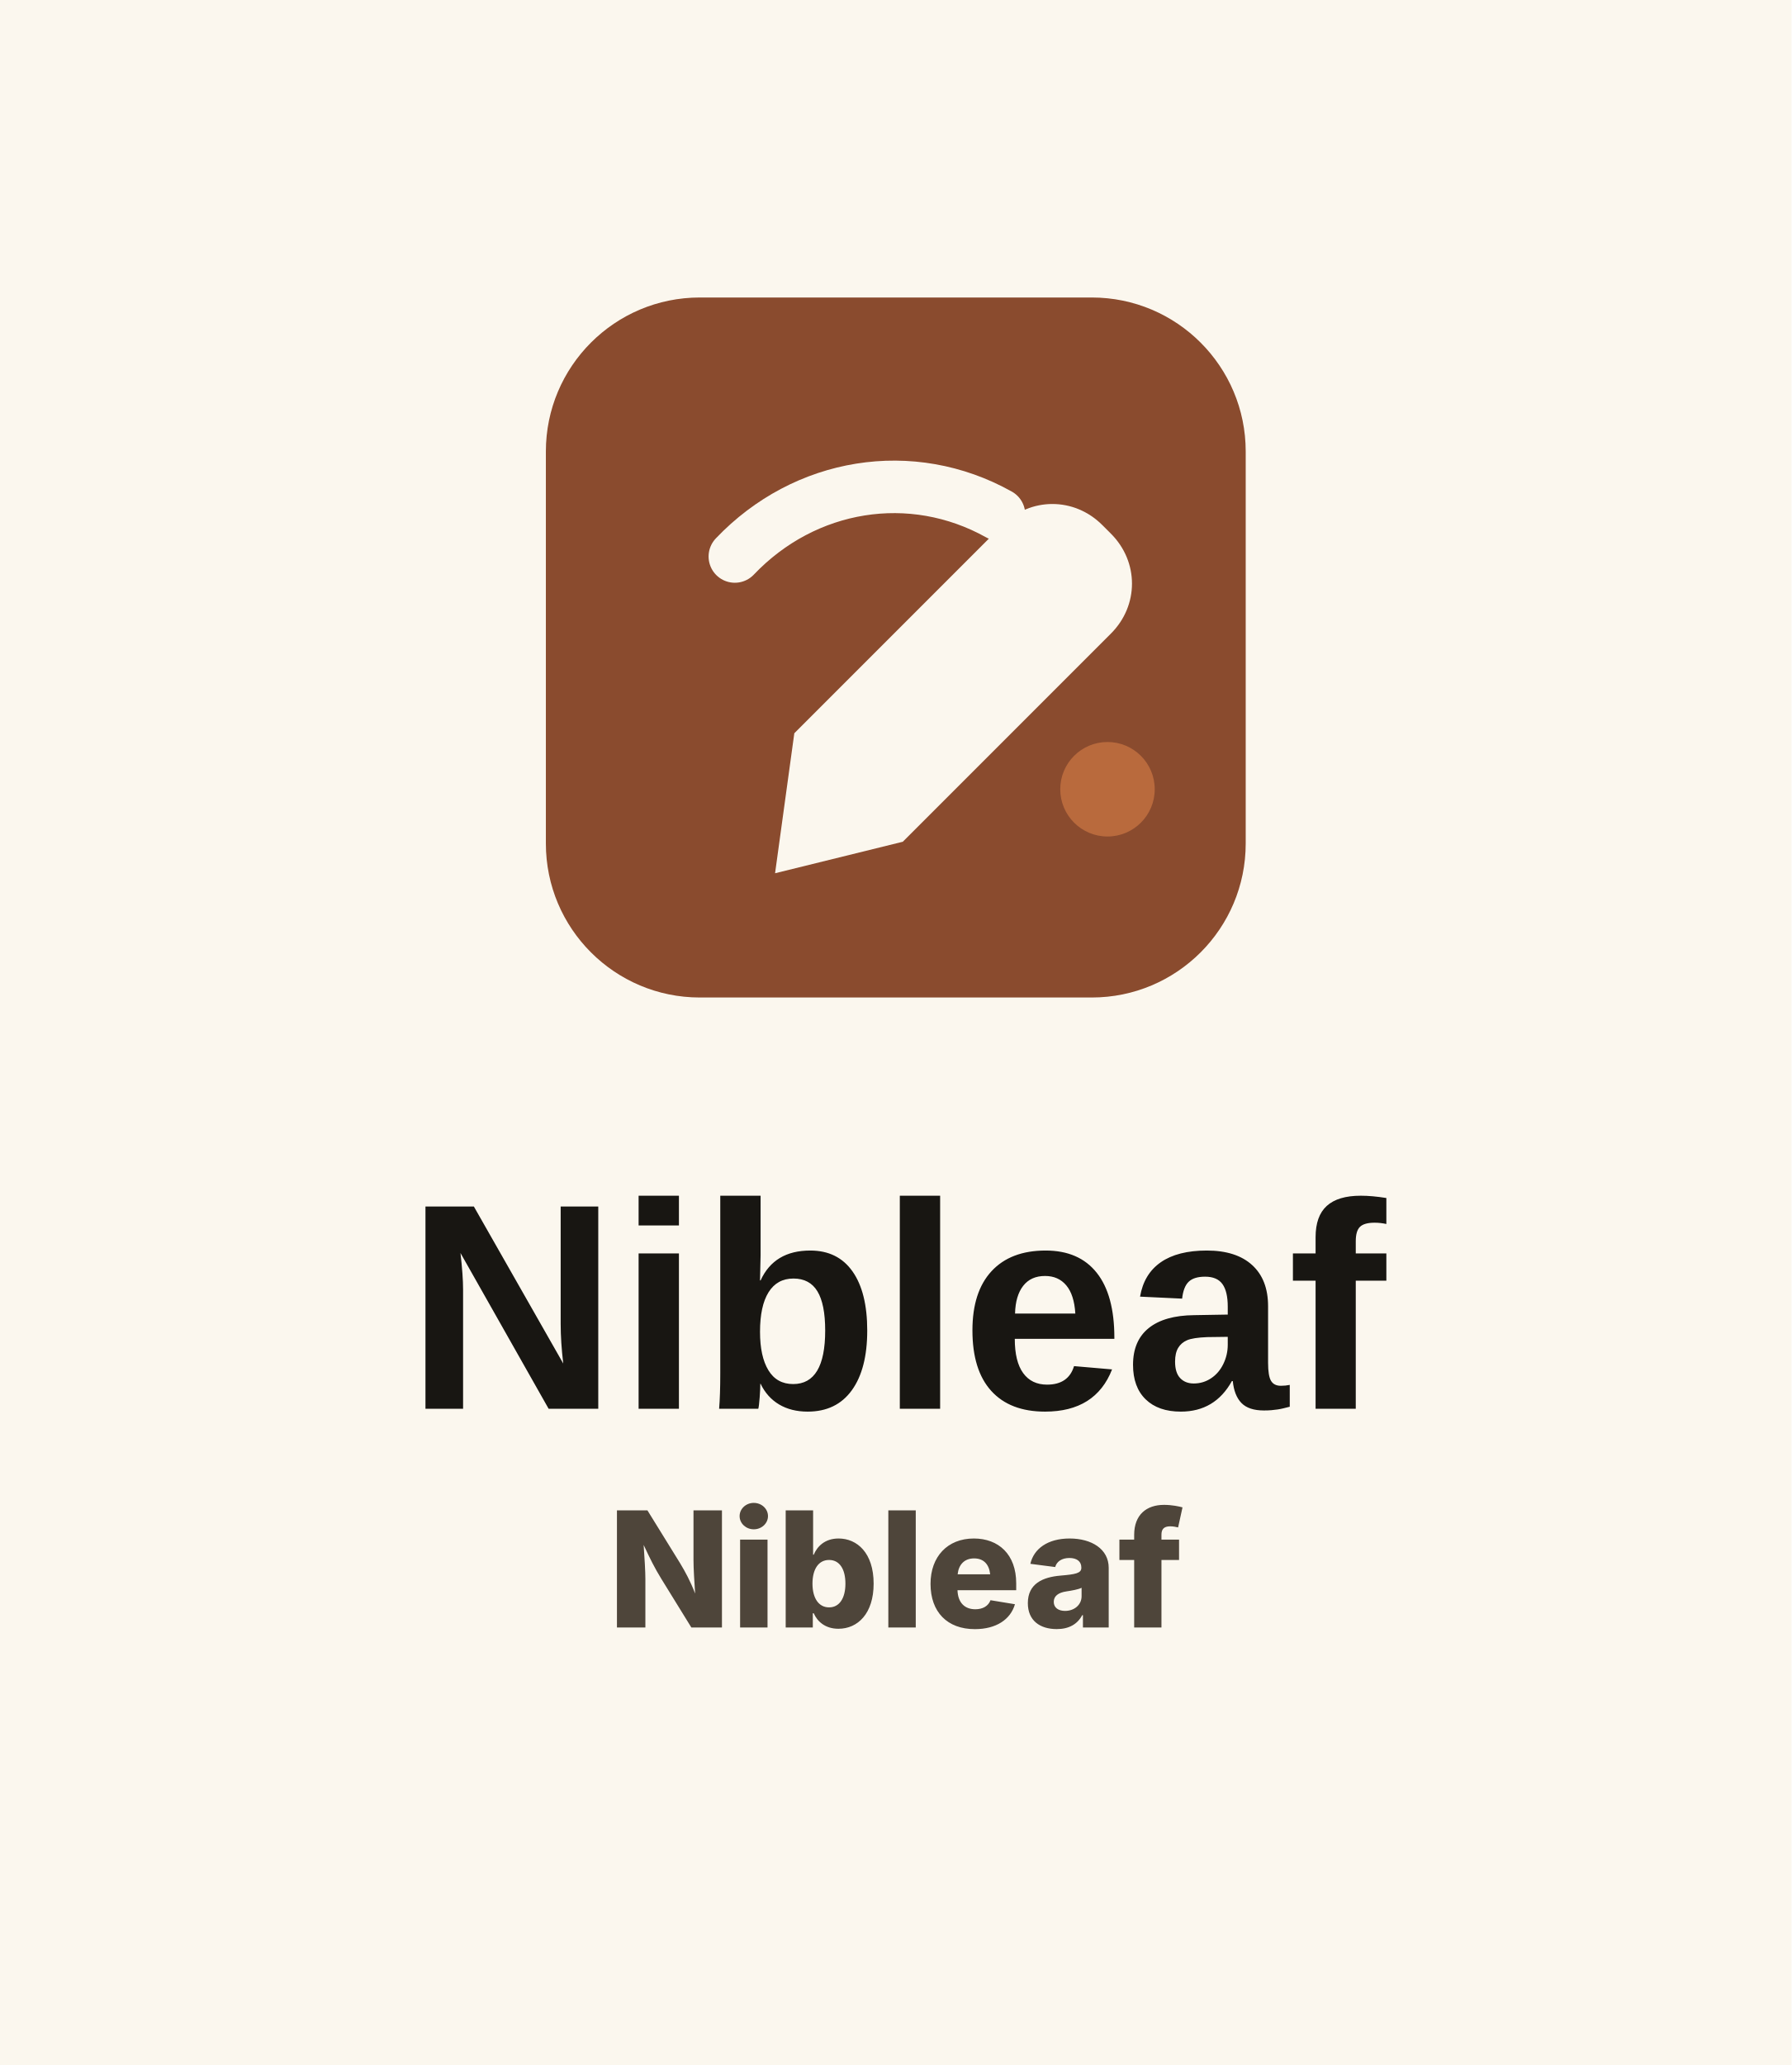
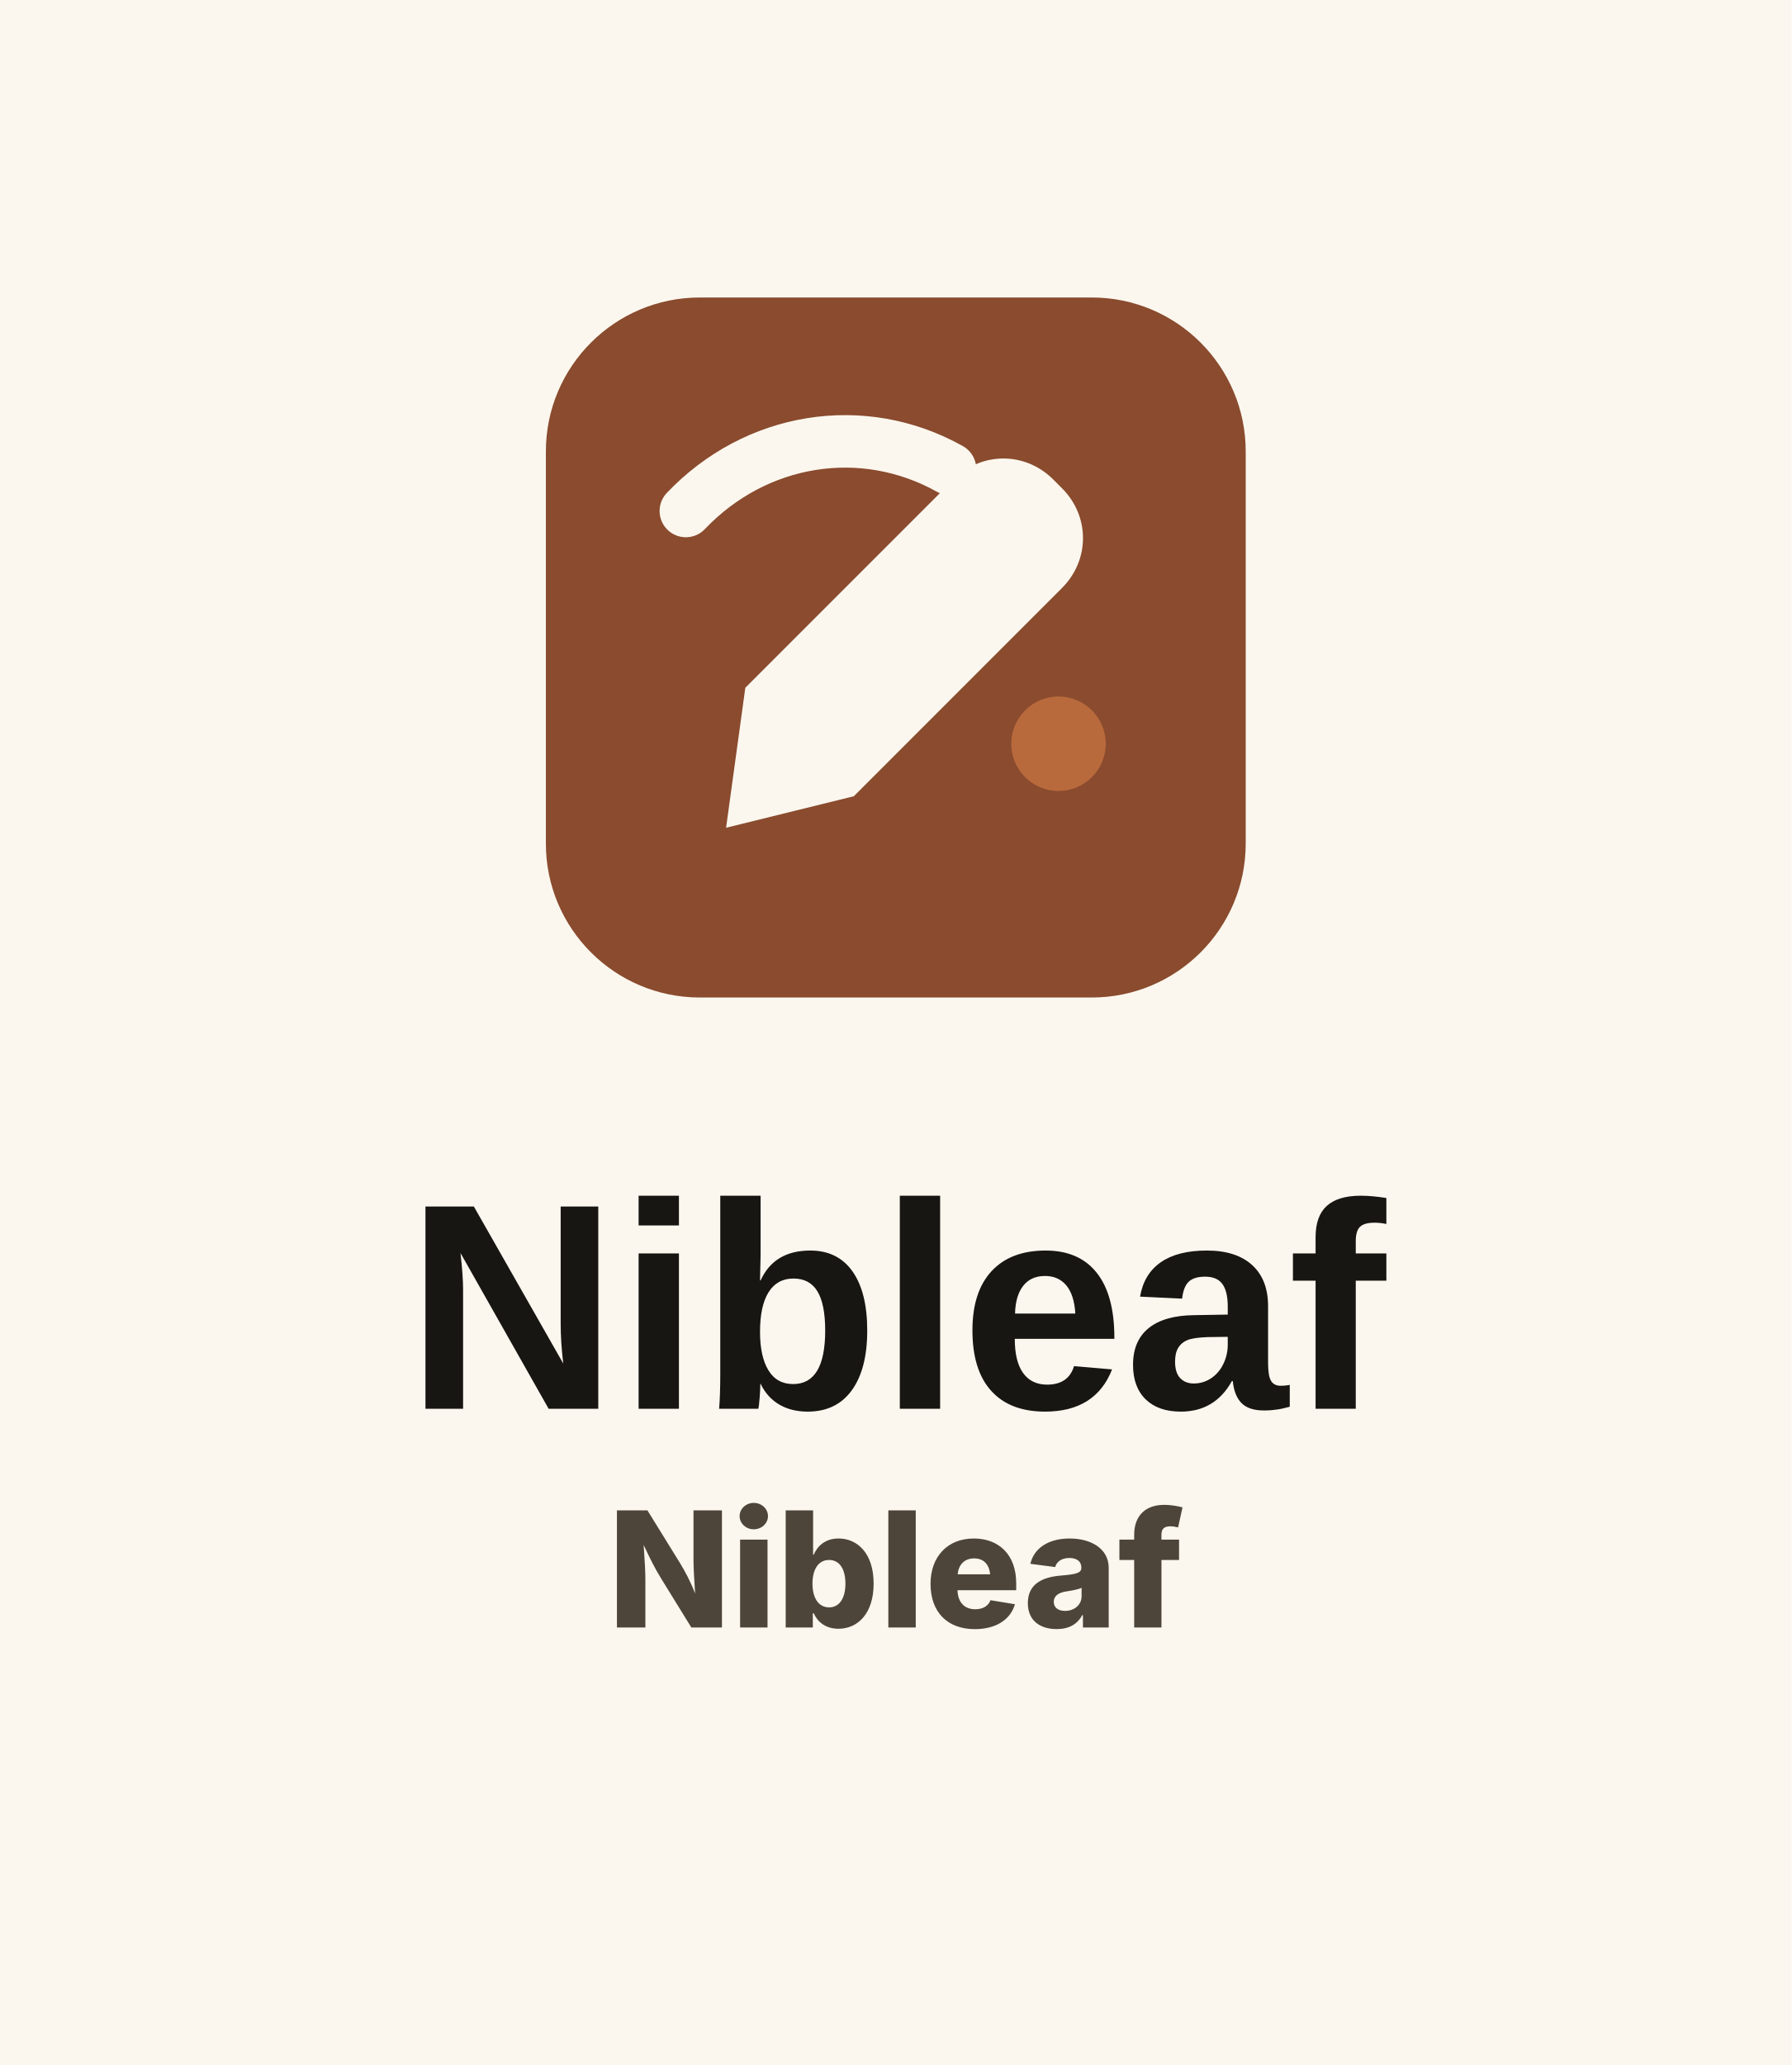
<svg xmlns="http://www.w3.org/2000/svg" viewBox="0 0 1024 1180" role="img" aria-label="Nibleaf">
  <rect width="1024" height="1180" fill="#FBF7EE" />
  <rect x="312" y="170" width="400" height="400" rx="88" fill="#8A4B2E" />
-   <path d="M454 419 573 300c16-16 41-16 57 0l5 5c16 16 16 41 0 57L516 481l-73 18 11-80Z" fill="#FBF7EE" />
-   <path d="M420 318c40-42 101-52 151-24" fill="none" stroke="#FBF7EE" stroke-linecap="round" stroke-width="30" />
-   <circle cx="633" cy="451" r="27" fill="#B96A3D" />
+   <path d="M426 393 545 274c16-16 41-16 57 0l5 5c16 16 16 41 0 57L488 455l-73 18 11-80Z" fill="#FBF7EE" />
+   <path d="M392 292c40-42 101-52 151-24" fill="none" stroke="#FBF7EE" stroke-linecap="round" stroke-width="30" />
+   <circle cx="605" cy="425" r="27" fill="#B96A3D" />
  <text x="512" y="805" direction="rtl" fill="#181612" font-family="Tahoma, Arial, system-ui, sans-serif" font-size="168" font-weight="800" text-anchor="middle">Nibleaf</text>
  <text x="512" y="930" fill="#4E453A" font-family="Geist Variable, Inter, system-ui, sans-serif" font-size="92" font-weight="760" text-anchor="middle">Nibleaf</text>
</svg>
